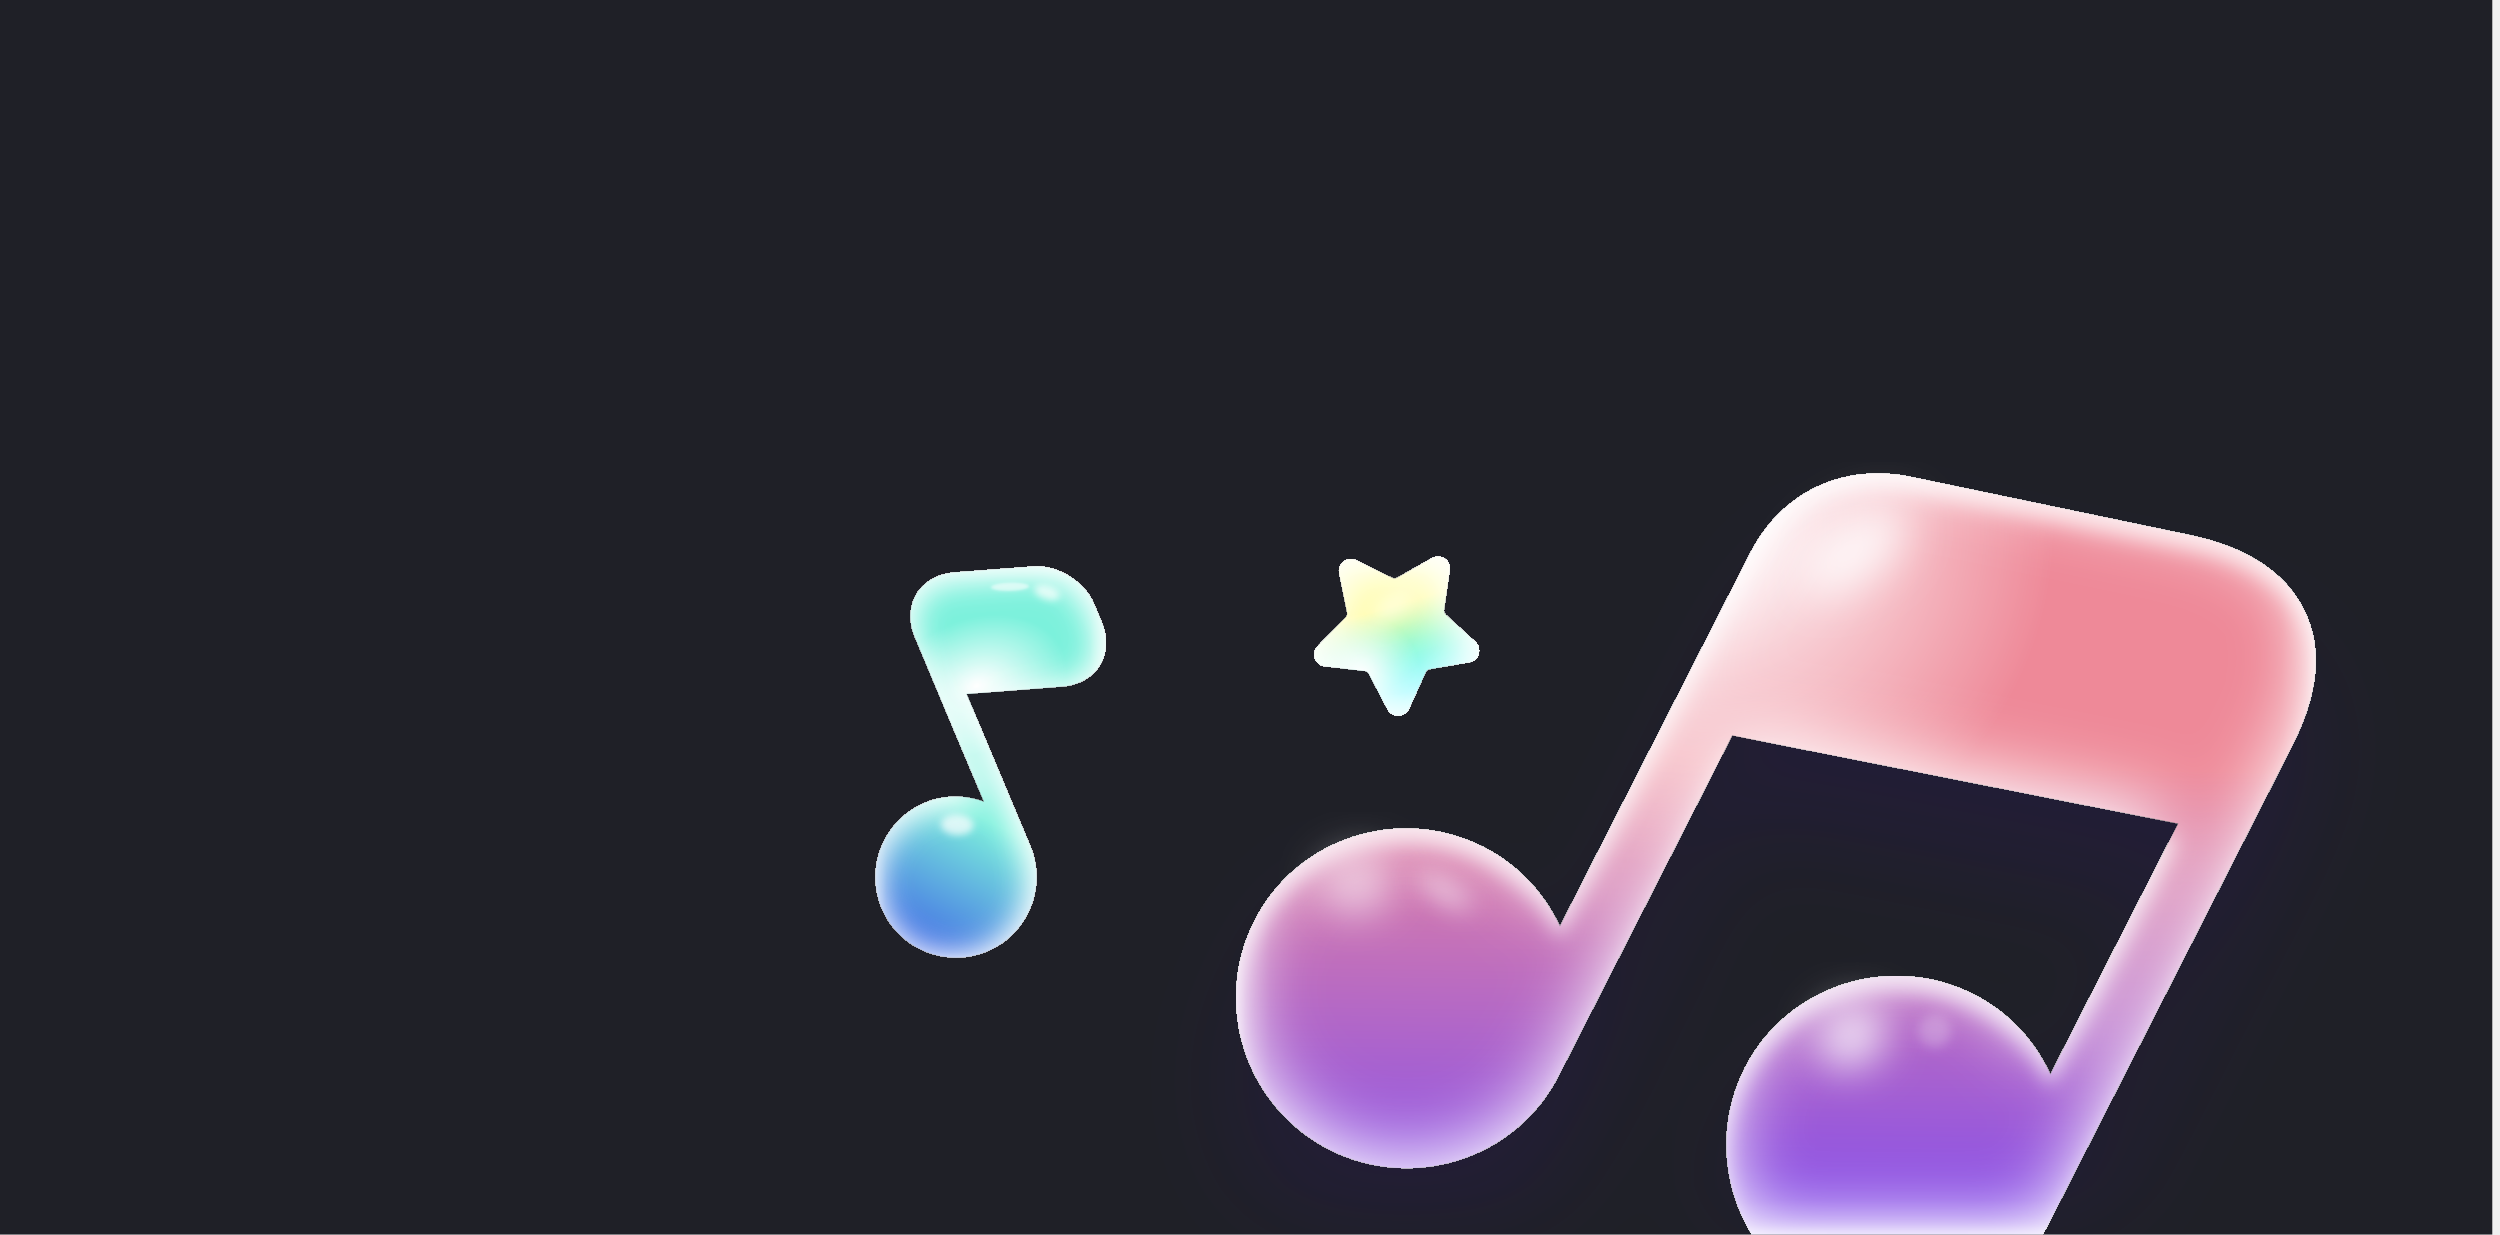
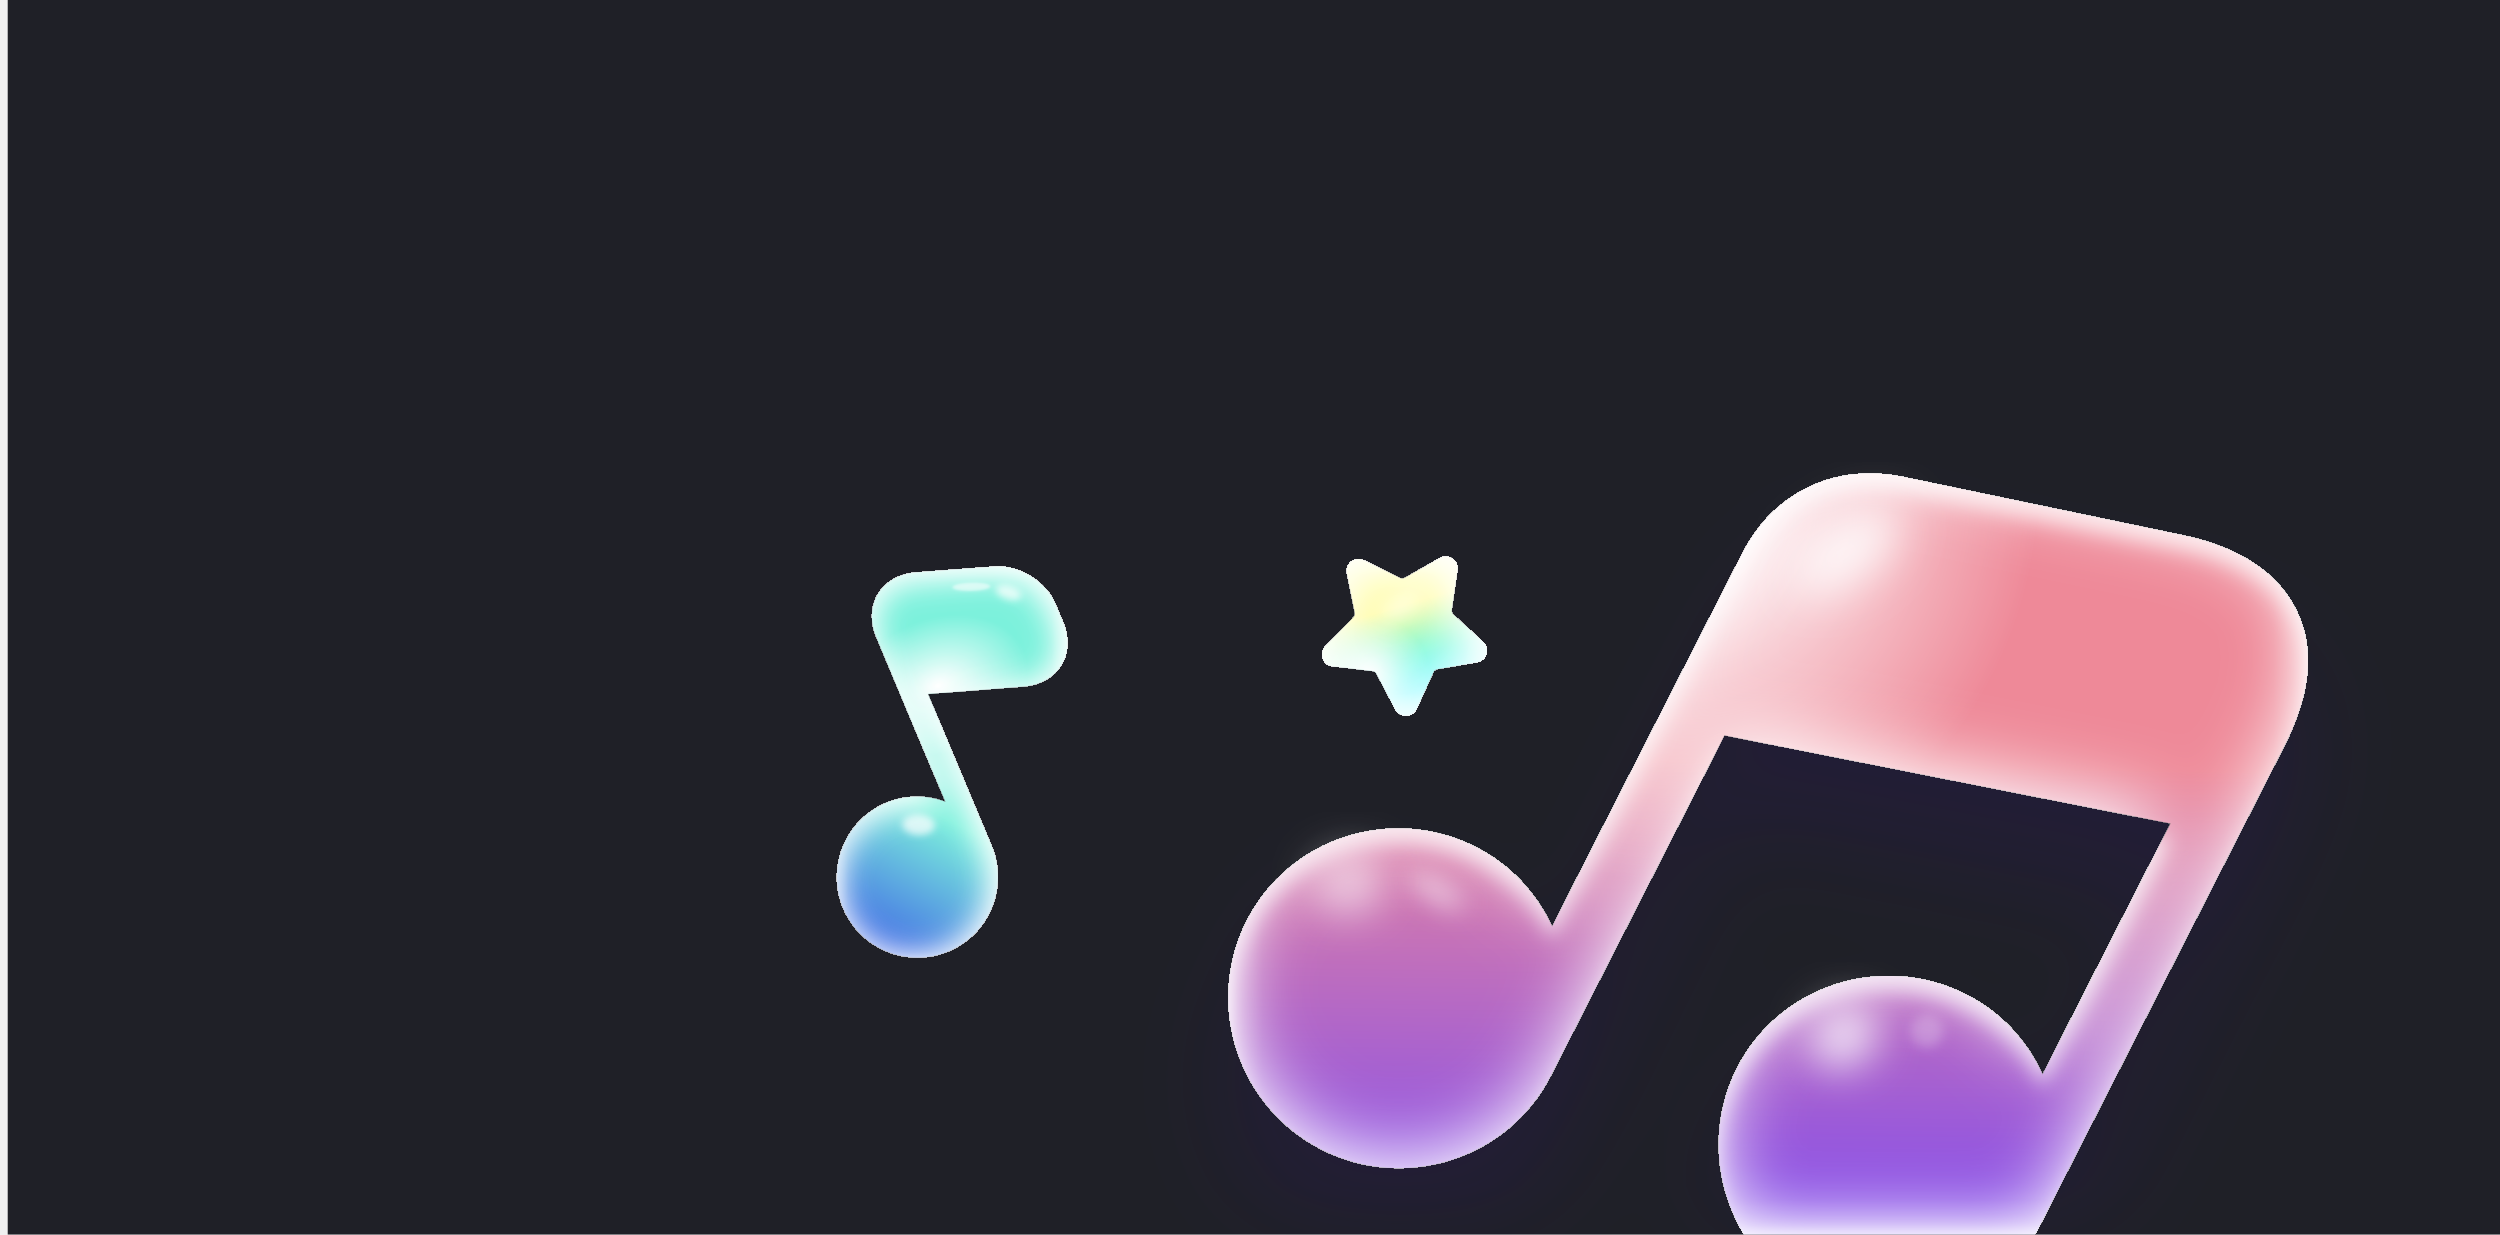
<svg xmlns="http://www.w3.org/2000/svg" width="162" height="80" viewBox="0 0 162 80" fill="none">
-   <g clip-path="url(#clip0_1946_7328)">
-     <rect width="161.5" height="80" fill="#1F2027" />
-     <g filter="url(#filter0_d_1946_7328)">
-       <g filter="url(#filter1_ii_1946_7328)">
-         <path d="M148.509 48.367L132.763 79.252C130.004 84.664 123.344 86.813 117.912 84.044C112.508 81.288 110.308 74.622 113.067 69.211C115.812 63.826 122.499 61.691 127.903 64.446C130.208 65.621 131.861 67.463 132.866 69.628L141.157 53.365L112.241 47.645L100.996 69.703C98.237 75.114 91.549 77.249 86.145 74.494C80.713 71.725 78.54 65.073 81.299 59.661C84.044 54.276 90.704 52.128 96.136 54.897C98.413 56.058 100.066 57.899 101.085 60.037L113.403 35.875C115.451 31.857 119.481 29.986 123.879 30.919L141.936 34.685C145.592 35.446 148.154 37.132 149.322 39.587C150.531 42.028 150.237 44.977 148.509 48.367Z" fill="url(#paint0_linear_1946_7328)" />
-         <path d="M148.509 48.367L132.763 79.252C130.004 84.664 123.344 86.813 117.912 84.044C112.508 81.288 110.308 74.622 113.067 69.211C115.812 63.826 122.499 61.691 127.903 64.446C130.208 65.621 131.861 67.463 132.866 69.628L141.157 53.365L112.241 47.645L100.996 69.703C98.237 75.114 91.549 77.249 86.145 74.494C80.713 71.725 78.54 65.073 81.299 59.661C84.044 54.276 90.704 52.128 96.136 54.897C98.413 56.058 100.066 57.899 101.085 60.037L113.403 35.875C115.451 31.857 119.481 29.986 123.879 30.919L141.936 34.685C145.592 35.446 148.154 37.132 149.322 39.587C150.531 42.028 150.237 44.977 148.509 48.367Z" fill="url(#paint1_radial_1946_7328)" />
+   <g clip-path="url(#clip0_1975_39509)">
+     <rect width="161.5" height="80" transform="translate(0.5)" fill="#1F2027" />
+     <g filter="url(#filter0_d_1975_39509)">
+       <g filter="url(#filter1_ii_1975_39509)">
+         <path d="M148.007 48.365L132.261 79.25C129.502 84.662 122.841 86.811 117.41 84.042C112.006 81.287 109.805 74.62 112.564 69.209C115.309 63.824 121.997 61.689 127.401 64.445C129.705 65.619 131.359 67.461 132.363 69.626L140.654 53.363L111.738 47.644L100.493 69.701C97.734 75.112 91.046 77.247 85.642 74.492C80.211 71.723 78.038 65.071 80.797 59.659C83.542 54.275 90.202 52.126 95.633 54.895C97.91 56.056 99.564 57.897 100.582 60.035L112.9 35.873C114.949 31.855 118.979 29.984 123.376 30.918L141.434 34.683C145.089 35.444 147.652 37.13 148.819 39.585C150.029 42.026 149.735 44.976 148.007 48.365Z" fill="url(#paint0_linear_1975_39509)" />
+         <path d="M148.007 48.365L132.261 79.25C129.502 84.662 122.841 86.811 117.41 84.042C112.006 81.287 109.805 74.62 112.564 69.209C115.309 63.824 121.997 61.689 127.401 64.445C129.705 65.619 131.359 67.461 132.363 69.626L140.654 53.363L111.738 47.644L100.493 69.701C97.734 75.112 91.046 77.247 85.642 74.492C80.211 71.723 78.038 65.071 80.797 59.659C83.542 54.275 90.202 52.126 95.633 54.895C97.91 56.056 99.564 57.897 100.582 60.035L112.9 35.873C114.949 31.855 118.979 29.984 123.376 30.918L141.434 34.683C145.089 35.444 147.652 37.13 148.819 39.585C150.029 42.026 149.735 44.976 148.007 48.365Z" fill="url(#paint1_radial_1975_39509)" />
      </g>
-       <g filter="url(#filter2_f_1946_7328)">
-         <ellipse cx="1.925" cy="4.068" rx="1.925" ry="4.068" transform="matrix(-0.580816 -0.814035 0.81577 -0.578376 117.962 39.6631)" fill="white" fill-opacity="0.88" />
+       <g filter="url(#filter2_f_1975_39509)">
+         <ellipse cx="1.925" cy="4.068" rx="1.925" ry="4.068" transform="matrix(-0.580816 -0.814035 0.81577 -0.578376 117.459 39.6621)" fill="white" fill-opacity="0.88" />
      </g>
-       <g filter="url(#filter3_f_1946_7328)">
-         <ellipse cx="1.058" cy="1.064" rx="1.058" ry="1.064" transform="matrix(-0.580816 -0.814035 0.81577 -0.578376 125.106 68.2979)" fill="white" fill-opacity="0.25" />
+       <g filter="url(#filter3_f_1975_39509)">
+         <ellipse cx="1.058" cy="1.064" rx="1.058" ry="1.064" transform="matrix(-0.580816 -0.814035 0.81577 -0.578376 124.604 68.2969)" fill="white" fill-opacity="0.25" />
      </g>
-       <g filter="url(#filter4_f_1946_7328)">
-         <ellipse cx="0.619" cy="2.125" rx="0.619" ry="2.125" transform="matrix(0.521653 -0.853158 0.85345 0.521176 91.4375 57.1064)" fill="white" fill-opacity="0.68" />
+       <g filter="url(#filter4_f_1975_39509)">
+         <ellipse cx="0.619" cy="2.125" rx="0.619" ry="2.125" transform="matrix(0.521653 -0.853158 0.85345 0.521176 90.9355 57.1055)" fill="white" fill-opacity="0.68" />
      </g>
-       <g filter="url(#filter5_f_1946_7328)">
-         <path d="M88.514 59.139C87.272 59.537 86 59.041 85.672 58.031C85.344 57.02 86.085 55.879 87.327 55.481C88.569 55.083 89.841 55.579 90.169 56.589C90.497 57.599 89.756 58.741 88.514 59.139Z" fill="white" fill-opacity="0.6" />
+       <g filter="url(#filter5_f_1975_39509)">
+         <path d="M88.012 59.138C86.77 59.536 85.498 59.04 85.17 58.03C84.842 57.02 85.583 55.878 86.825 55.48C88.067 55.081 89.339 55.578 89.667 56.588C89.995 57.598 89.254 58.74 88.012 59.138Z" fill="white" fill-opacity="0.6" />
      </g>
-       <g filter="url(#filter6_f_1946_7328)">
-         <path d="M118.751 65.677C119.758 64.85 121.122 64.845 121.8 65.665C122.477 66.485 122.21 67.82 121.204 68.646C120.198 69.473 118.833 69.479 118.155 68.659C117.478 67.839 117.745 66.504 118.751 65.677Z" fill="white" fill-opacity="0.8" />
+       <g filter="url(#filter6_f_1975_39509)">
+         <path d="M118.249 65.676C119.256 64.849 120.621 64.844 121.298 65.664C121.975 66.484 121.708 67.819 120.702 68.645C119.696 69.472 118.331 69.478 117.653 68.658C116.976 67.838 117.243 66.503 118.249 65.676Z" fill="white" fill-opacity="0.8" />
      </g>
    </g>
-     <g filter="url(#filter7_ii_1946_7328)">
-       <path d="M70.882 39.119L71.38 40.304C71.797 41.296 71.759 42.312 71.269 43.102C70.97 43.609 70.497 43.986 69.94 44.22C69.596 44.365 69.23 44.459 68.825 44.486L62.617 44.963L66.756 54.814C67.87 57.466 66.62 60.529 63.967 61.644C61.315 62.758 58.252 61.508 57.138 58.855C56.023 56.202 57.273 53.14 59.926 52.025C61.202 51.489 62.569 51.511 63.769 51.959L59.282 41.278C58.869 40.296 58.916 39.275 59.402 38.475C59.892 37.686 60.777 37.183 61.836 37.095L66.941 36.713C68.509 36.59 70.274 37.672 70.882 39.119Z" fill="url(#paint2_linear_1946_7328)" />
-       <path d="M70.882 39.119L71.38 40.304C71.797 41.296 71.759 42.312 71.269 43.102C70.97 43.609 70.497 43.986 69.94 44.22C69.596 44.365 69.23 44.459 68.825 44.486L62.617 44.963L66.756 54.814C67.87 57.466 66.62 60.529 63.967 61.644C61.315 62.758 58.252 61.508 57.138 58.855C56.023 56.202 57.273 53.14 59.926 52.025C61.202 51.489 62.569 51.511 63.769 51.959L59.282 41.278C58.869 40.296 58.916 39.275 59.402 38.475C59.892 37.686 60.777 37.183 61.836 37.095L66.941 36.713C68.509 36.59 70.274 37.672 70.882 39.119Z" fill="url(#paint3_radial_1946_7328)" />
-       <g filter="url(#filter8_f_1946_7328)">
-         <ellipse cx="62.026" cy="53.448" rx="1.059" ry="0.676" transform="rotate(-177.36 62.0256 53.4476)" fill="white" fill-opacity="0.7" />
+     <g filter="url(#filter7_ii_1975_39509)">
+       <path d="M68.382 39.119L68.88 40.304C69.297 41.296 69.259 42.312 68.769 43.102C68.47 43.609 67.997 43.986 67.44 44.22C67.096 44.365 66.73 44.459 66.325 44.486L60.117 44.963L64.256 54.814C65.37 57.466 64.12 60.529 61.467 61.644C58.815 62.758 55.752 61.508 54.638 58.855C53.523 56.202 54.773 53.14 57.426 52.025C58.702 51.489 60.069 51.511 61.269 51.959L56.782 41.278C56.369 40.296 56.416 39.275 56.902 38.475C57.392 37.686 58.277 37.183 59.336 37.095L64.441 36.713C66.009 36.59 67.774 37.672 68.382 39.119Z" fill="url(#paint2_linear_1975_39509)" />
+       <path d="M68.382 39.119L68.88 40.304C69.297 41.296 69.259 42.312 68.769 43.102C68.47 43.609 67.997 43.986 67.44 44.22C67.096 44.365 66.73 44.459 66.325 44.486L60.117 44.963L64.256 54.814C65.37 57.466 64.12 60.529 61.467 61.644C58.815 62.758 55.752 61.508 54.638 58.855C53.523 56.202 54.773 53.14 57.426 52.025C58.702 51.489 60.069 51.511 61.269 51.959L56.782 41.278C56.369 40.296 56.416 39.275 56.902 38.475C57.392 37.686 58.277 37.183 59.336 37.095L64.441 36.713C66.009 36.59 67.774 37.672 68.382 39.119Z" fill="url(#paint3_radial_1975_39509)" />
+       <g filter="url(#filter8_f_1975_39509)">
+         <ellipse cx="59.526" cy="53.448" rx="1.059" ry="0.676" transform="rotate(-177.36 59.5256 53.4476)" fill="white" fill-opacity="0.7" />
      </g>
-       <g filter="url(#filter9_f_1946_7328)">
-         <ellipse cx="67.859" cy="38.397" rx="0.857" ry="0.452" transform="rotate(-161.255 67.8585 38.3974)" fill="white" fill-opacity="0.7" />
+       <g filter="url(#filter9_f_1975_39509)">
+         <ellipse cx="65.359" cy="38.397" rx="0.857" ry="0.452" transform="rotate(-161.255 65.3585 38.3974)" fill="white" fill-opacity="0.7" />
      </g>
-       <g filter="url(#filter10_f_1946_7328)">
-         <path d="M64.221 38.058C64.217 37.909 64.763 37.774 65.441 37.755C66.119 37.737 66.672 37.843 66.676 37.992C66.68 38.141 66.134 38.277 65.456 38.295C64.778 38.313 64.225 38.208 64.221 38.058Z" fill="white" fill-opacity="0.6" />
+       <g filter="url(#filter10_f_1975_39509)">
+         <path d="M61.722 38.059C61.718 37.91 62.264 37.775 62.942 37.756C63.62 37.738 64.173 37.844 64.177 37.993C64.181 38.142 63.635 38.278 62.957 38.296C62.279 38.314 61.726 38.209 61.722 38.059Z" fill="white" fill-opacity="0.6" />
      </g>
    </g>
-     <g filter="url(#filter11_ii_1946_7328)">
-       <path d="M95.596 41.596C95.811 41.795 95.894 42.093 95.811 42.375C95.728 42.657 95.497 42.863 95.207 42.913L92.634 43.361C92.524 43.38 92.431 43.451 92.385 43.552L91.294 45.926C91.172 46.193 90.913 46.363 90.62 46.371C90.326 46.38 90.059 46.223 89.922 45.964L88.701 43.654C88.649 43.556 88.552 43.49 88.441 43.477L85.847 43.173C85.555 43.139 85.313 42.946 85.214 42.669C85.116 42.392 85.182 42.09 85.386 41.879L87.205 40.005C87.283 39.925 87.316 39.812 87.294 39.703L86.782 37.142C86.737 36.916 86.79 36.694 86.932 36.516C87.152 36.239 87.547 36.146 87.87 36.304L90.215 37.455C90.313 37.503 90.434 37.499 90.529 37.446L92.807 36.167C92.918 36.105 93.037 36.071 93.16 36.068C93.386 36.062 93.603 36.156 93.755 36.327C93.907 36.497 93.972 36.716 93.939 36.943L93.57 39.529C93.554 39.639 93.594 39.749 93.675 39.825L95.596 41.596Z" fill="url(#paint4_linear_1946_7328)" />
-       <path d="M95.596 41.596C95.811 41.795 95.894 42.093 95.811 42.375C95.728 42.657 95.497 42.863 95.207 42.913L92.634 43.361C92.524 43.38 92.431 43.451 92.385 43.552L91.294 45.926C91.172 46.193 90.913 46.363 90.62 46.371C90.326 46.38 90.059 46.223 89.922 45.964L88.701 43.654C88.649 43.556 88.552 43.49 88.441 43.477L85.847 43.173C85.555 43.139 85.313 42.946 85.214 42.669C85.116 42.392 85.182 42.09 85.386 41.879L87.205 40.005C87.283 39.925 87.316 39.812 87.294 39.703L86.782 37.142C86.737 36.916 86.79 36.694 86.932 36.516C87.152 36.239 87.547 36.146 87.87 36.304L90.215 37.455C90.313 37.503 90.434 37.499 90.529 37.446L92.807 36.167C92.918 36.105 93.037 36.071 93.16 36.068C93.386 36.062 93.603 36.156 93.755 36.327C93.907 36.497 93.972 36.716 93.939 36.943L93.57 39.529C93.554 39.639 93.594 39.749 93.675 39.825L95.596 41.596Z" fill="url(#paint5_radial_1946_7328)" />
+     <g filter="url(#filter11_ii_1975_39509)">
+       <path d="M96.096 41.596C96.311 41.795 96.394 42.093 96.311 42.375C96.228 42.657 95.997 42.863 95.707 42.913L93.134 43.361C93.024 43.38 92.931 43.451 92.885 43.552L91.794 45.926C91.672 46.193 91.413 46.363 91.12 46.371C90.826 46.38 90.559 46.223 90.422 45.964L89.201 43.654C89.149 43.556 89.052 43.49 88.941 43.477L86.347 43.173C86.055 43.139 85.813 42.946 85.714 42.669C85.616 42.392 85.682 42.09 85.886 41.879L87.705 40.005C87.783 39.925 87.816 39.812 87.794 39.703L87.282 37.142C87.237 36.916 87.29 36.694 87.432 36.516C87.652 36.239 88.047 36.146 88.37 36.304L90.715 37.455C90.813 37.503 90.934 37.499 91.029 37.446L93.307 36.167C93.418 36.105 93.537 36.071 93.66 36.068C93.886 36.062 94.103 36.156 94.255 36.327C94.407 36.497 94.472 36.716 94.439 36.943L94.07 39.529C94.054 39.639 94.094 39.749 94.175 39.825L96.096 41.596Z" fill="url(#paint4_linear_1975_39509)" />
+       <path d="M96.096 41.596C96.311 41.795 96.394 42.093 96.311 42.375C96.228 42.657 95.997 42.863 95.707 42.913L93.134 43.361C93.024 43.38 92.931 43.451 92.885 43.552L91.794 45.926C91.672 46.193 91.413 46.363 91.12 46.371C90.826 46.38 90.559 46.223 90.422 45.964L89.201 43.654C89.149 43.556 89.052 43.49 88.941 43.477L86.347 43.173C86.055 43.139 85.813 42.946 85.714 42.669C85.616 42.392 85.682 42.09 85.886 41.879L87.705 40.005C87.783 39.925 87.816 39.812 87.794 39.703L87.282 37.142C87.237 36.916 87.29 36.694 87.432 36.516C87.652 36.239 88.047 36.146 88.37 36.304L90.715 37.455C90.813 37.503 90.934 37.499 91.029 37.446L93.307 36.167C93.418 36.105 93.537 36.071 93.66 36.068C93.886 36.062 94.103 36.156 94.255 36.327C94.407 36.497 94.472 36.716 94.439 36.943L94.07 39.529C94.054 39.639 94.094 39.749 94.175 39.825L96.096 41.596Z" fill="url(#paint5_radial_1975_39509)" />
    </g>
-     <g filter="url(#filter12_f_1946_7328)">
-       <ellipse cx="0.462" cy="1.578" rx="0.462" ry="1.578" transform="matrix(-0.506129 -0.862458 -0.862458 0.506129 91.8564 38.8906)" fill="white" />
+     <g filter="url(#filter12_f_1975_39509)">
+       <ellipse cx="0.462" cy="1.578" rx="0.462" ry="1.578" transform="matrix(-0.506129 -0.862458 -0.862458 0.506129 92.3564 38.8906)" fill="white" />
    </g>
  </g>
  <defs>
-     <filter id="filter0_d_1946_7328" x="73.454" y="29.373" width="83.251" height="67.867" filterUnits="userSpaceOnUse" color-interpolation-filters="sRGB">
+     <filter id="filter0_d_1975_39509" x="72.951" y="29.371" width="83.252" height="67.867" filterUnits="userSpaceOnUse" color-interpolation-filters="sRGB">
      <feFlood flood-opacity="0" result="BackgroundImageFix" />
      <feColorMatrix in="SourceAlpha" type="matrix" values="0 0 0 0 0 0 0 0 0 0 0 0 0 0 0 0 0 0 127 0" result="hardAlpha" />
      <feOffset dy="5.338" />
      <feGaussianBlur stdDeviation="3.324" />
      <feComposite in2="hardAlpha" operator="out" />
      <feColorMatrix type="matrix" values="0 0 0 0 0.248 0 0 0 0 0.001 0 0 0 0 0.78 0 0 0 0.09 0" />
-       <feBlend mode="multiply" in2="BackgroundImageFix" result="effect1_dropShadow_1946_7328" />
-       <feBlend mode="normal" in="SourceGraphic" in2="effect1_dropShadow_1946_7328" result="shape" />
+       <feBlend mode="multiply" in2="BackgroundImageFix" result="effect1_dropShadow_1975_39509" />
+       <feBlend mode="normal" in="SourceGraphic" in2="effect1_dropShadow_1975_39509" result="shape" />
    </filter>
-     <filter id="filter1_ii_1946_7328" x="80.103" y="30.041" width="69.953" height="56.177" filterUnits="userSpaceOnUse" color-interpolation-filters="sRGB">
+     <filter id="filter1_ii_1975_39509" x="79.6" y="30.039" width="69.954" height="56.177" filterUnits="userSpaceOnUse" color-interpolation-filters="sRGB">
      <feFlood flood-opacity="0" result="BackgroundImageFix" />
      <feBlend mode="normal" in="SourceGraphic" in2="BackgroundImageFix" result="shape" />
      <feColorMatrix in="SourceAlpha" type="matrix" values="0 0 0 0 0 0 0 0 0 0 0 0 0 0 0 0 0 0 127 0" result="hardAlpha" />
      <feOffset dy="0.964" />
      <feGaussianBlur stdDeviation="0.643" />
      <feComposite in2="hardAlpha" operator="arithmetic" k2="-1" k3="1" />
      <feColorMatrix type="matrix" values="0 0 0 0 1 0 0 0 0 1 0 0 0 0 1 0 0 0 0.69 0" />
-       <feBlend mode="normal" in2="shape" result="effect1_innerShadow_1946_7328" />
+       <feBlend mode="normal" in2="shape" result="effect1_innerShadow_1975_39509" />
      <feColorMatrix in="SourceAlpha" type="matrix" values="0 0 0 0 0 0 0 0 0 0 0 0 0 0 0 0 0 0 127 0" result="hardAlpha" />
      <feOffset dy="-0.643" />
      <feGaussianBlur stdDeviation="2.379" />
      <feComposite in2="hardAlpha" operator="arithmetic" k2="-1" k3="1" />
      <feColorMatrix type="matrix" values="0 0 0 0 1 0 0 0 0 1 0 0 0 0 1 0 0 0 1 0" />
-       <feBlend mode="normal" in2="effect1_innerShadow_1946_7328" result="effect2_innerShadow_1946_7328" />
+       <feBlend mode="normal" in2="effect1_innerShadow_1975_39509" result="effect2_innerShadow_1975_39509" />
    </filter>
-     <filter id="filter2_f_1946_7328" x="113.693" y="29.949" width="12.938" height="11.587" filterUnits="userSpaceOnUse" color-interpolation-filters="sRGB">
+     <filter id="filter2_f_1975_39509" x="113.191" y="29.948" width="12.938" height="11.587" filterUnits="userSpaceOnUse" color-interpolation-filters="sRGB">
      <feFlood flood-opacity="0" result="BackgroundImageFix" />
      <feBlend mode="normal" in="SourceGraphic" in2="BackgroundImageFix" result="shape" />
-       <feGaussianBlur stdDeviation="1.483" result="effect1_foregroundBlur_1946_7328" />
+       <feGaussianBlur stdDeviation="1.483" result="effect1_foregroundBlur_1975_39509" />
    </filter>
-     <filter id="filter3_f_1946_7328" x="123.567" y="65.033" width="3.587" height="3.577" filterUnits="userSpaceOnUse" color-interpolation-filters="sRGB">
+     <filter id="filter3_f_1975_39509" x="123.065" y="65.032" width="3.588" height="3.577" filterUnits="userSpaceOnUse" color-interpolation-filters="sRGB">
      <feFlood flood-opacity="0" result="BackgroundImageFix" />
      <feBlend mode="normal" in="SourceGraphic" in2="BackgroundImageFix" result="shape" />
-       <feGaussianBlur stdDeviation="0.365" result="effect1_foregroundBlur_1946_7328" />
+       <feGaussianBlur stdDeviation="0.365" result="effect1_foregroundBlur_1975_39509" />
    </filter>
-     <filter id="filter4_f_1946_7328" x="89.998" y="54.724" width="7.153" height="5.923" filterUnits="userSpaceOnUse" color-interpolation-filters="sRGB">
+     <filter id="filter4_f_1975_39509" x="89.496" y="54.723" width="7.153" height="5.923" filterUnits="userSpaceOnUse" color-interpolation-filters="sRGB">
      <feFlood flood-opacity="0" result="BackgroundImageFix" />
      <feBlend mode="normal" in="SourceGraphic" in2="BackgroundImageFix" result="shape" />
-       <feGaussianBlur stdDeviation="0.867" result="effect1_foregroundBlur_1946_7328" />
+       <feGaussianBlur stdDeviation="0.867" result="effect1_foregroundBlur_1975_39509" />
    </filter>
-     <filter id="filter5_f_1946_7328" x="82.93" y="52.678" width="9.982" height="9.262" filterUnits="userSpaceOnUse" color-interpolation-filters="sRGB">
+     <filter id="filter5_f_1975_39509" x="82.427" y="52.678" width="9.982" height="9.262" filterUnits="userSpaceOnUse" color-interpolation-filters="sRGB">
      <feFlood flood-opacity="0" result="BackgroundImageFix" />
      <feBlend mode="normal" in="SourceGraphic" in2="BackgroundImageFix" result="shape" />
-       <feGaussianBlur stdDeviation="1.332" result="effect1_foregroundBlur_1946_7328" />
+       <feGaussianBlur stdDeviation="1.332" result="effect1_foregroundBlur_1975_39509" />
    </filter>
-     <filter id="filter6_f_1946_7328" x="115.117" y="62.389" width="9.722" height="9.545" filterUnits="userSpaceOnUse" color-interpolation-filters="sRGB">
+     <filter id="filter6_f_1975_39509" x="114.615" y="62.389" width="9.722" height="9.545" filterUnits="userSpaceOnUse" color-interpolation-filters="sRGB">
      <feFlood flood-opacity="0" result="BackgroundImageFix" />
      <feBlend mode="normal" in="SourceGraphic" in2="BackgroundImageFix" result="shape" />
-       <feGaussianBlur stdDeviation="1.332" result="effect1_foregroundBlur_1946_7328" />
+       <feGaussianBlur stdDeviation="1.332" result="effect1_foregroundBlur_1975_39509" />
    </filter>
-     <filter id="filter7_ii_1946_7328" x="56.435" y="36.704" width="15.232" height="25.985" filterUnits="userSpaceOnUse" color-interpolation-filters="sRGB">
+     <filter id="filter7_ii_1975_39509" x="53.935" y="36.704" width="15.232" height="25.985" filterUnits="userSpaceOnUse" color-interpolation-filters="sRGB">
      <feFlood flood-opacity="0" result="BackgroundImageFix" />
      <feBlend mode="normal" in="SourceGraphic" in2="BackgroundImageFix" result="shape" />
      <feColorMatrix in="SourceAlpha" type="matrix" values="0 0 0 0 0 0 0 0 0 0 0 0 0 0 0 0 0 0 127 0" result="hardAlpha" />
      <feOffset dx="-0.294" />
      <feGaussianBlur stdDeviation="1.127" />
      <feComposite in2="hardAlpha" operator="arithmetic" k2="-1" k3="1" />
      <feColorMatrix type="matrix" values="0 0 0 0 1 0 0 0 0 1 0 0 0 0 1 0 0 0 1 0" />
-       <feBlend mode="normal" in2="shape" result="effect1_innerShadow_1946_7328" />
+       <feBlend mode="normal" in2="shape" result="effect1_innerShadow_1975_39509" />
      <feColorMatrix in="SourceAlpha" type="matrix" values="0 0 0 0 0 0 0 0 0 0 0 0 0 0 0 0 0 0 127 0" result="hardAlpha" />
      <feOffset dy="0.638" />
      <feGaussianBlur stdDeviation="1.084" />
      <feComposite in2="hardAlpha" operator="arithmetic" k2="-1" k3="1" />
      <feColorMatrix type="matrix" values="0 0 0 0 1 0 0 0 0 1 0 0 0 0 1 0 0 0 0.65 0" />
-       <feBlend mode="normal" in2="effect1_innerShadow_1946_7328" result="effect2_innerShadow_1946_7328" />
+       <feBlend mode="normal" in2="effect1_innerShadow_1975_39509" result="effect2_innerShadow_1975_39509" />
    </filter>
-     <filter id="filter8_f_1946_7328" x="60.503" y="52.306" width="3.045" height="2.282" filterUnits="userSpaceOnUse" color-interpolation-filters="sRGB">
+     <filter id="filter8_f_1975_39509" x="58.003" y="52.306" width="3.045" height="2.282" filterUnits="userSpaceOnUse" color-interpolation-filters="sRGB">
      <feFlood flood-opacity="0" result="BackgroundImageFix" />
      <feBlend mode="normal" in="SourceGraphic" in2="BackgroundImageFix" result="shape" />
-       <feGaussianBlur stdDeviation="0.232" result="effect1_foregroundBlur_1946_7328" />
+       <feGaussianBlur stdDeviation="0.232" result="effect1_foregroundBlur_1975_39509" />
    </filter>
-     <filter id="filter9_f_1946_7328" x="66.569" y="37.425" width="2.578" height="1.946" filterUnits="userSpaceOnUse" color-interpolation-filters="sRGB">
+     <filter id="filter9_f_1975_39509" x="64.069" y="37.425" width="2.578" height="1.946" filterUnits="userSpaceOnUse" color-interpolation-filters="sRGB">
      <feFlood flood-opacity="0" result="BackgroundImageFix" />
      <feBlend mode="normal" in="SourceGraphic" in2="BackgroundImageFix" result="shape" />
-       <feGaussianBlur stdDeviation="0.232" result="effect1_foregroundBlur_1946_7328" />
+       <feGaussianBlur stdDeviation="0.232" result="effect1_foregroundBlur_1975_39509" />
    </filter>
-     <filter id="filter10_f_1946_7328" x="63.989" y="37.521" width="2.92" height="1.008" filterUnits="userSpaceOnUse" color-interpolation-filters="sRGB">
+     <filter id="filter10_f_1975_39509" x="61.49" y="37.522" width="2.92" height="1.008" filterUnits="userSpaceOnUse" color-interpolation-filters="sRGB">
      <feFlood flood-opacity="0" result="BackgroundImageFix" />
      <feBlend mode="normal" in="SourceGraphic" in2="BackgroundImageFix" result="shape" />
-       <feGaussianBlur stdDeviation="0.116" result="effect1_foregroundBlur_1946_7328" />
+       <feGaussianBlur stdDeviation="0.116" result="effect1_foregroundBlur_1975_39509" />
    </filter>
-     <filter id="filter11_ii_1946_7328" x="84.763" y="35.796" width="11.08" height="10.576" filterUnits="userSpaceOnUse" color-interpolation-filters="sRGB">
+     <filter id="filter11_ii_1975_39509" x="85.263" y="35.796" width="11.08" height="10.576" filterUnits="userSpaceOnUse" color-interpolation-filters="sRGB">
      <feFlood flood-opacity="0" result="BackgroundImageFix" />
      <feBlend mode="normal" in="SourceGraphic" in2="BackgroundImageFix" result="shape" />
      <feColorMatrix in="SourceAlpha" type="matrix" values="0 0 0 0 0 0 0 0 0 0 0 0 0 0 0 0 0 0 127 0" result="hardAlpha" />
      <feOffset dy="-0.271" />
      <feGaussianBlur stdDeviation="1.763" />
      <feComposite in2="hardAlpha" operator="arithmetic" k2="-1" k3="1" />
      <feColorMatrix type="matrix" values="0 0 0 0 1 0 0 0 0 1 0 0 0 0 1 0 0 0 0.7 0" />
-       <feBlend mode="normal" in2="shape" result="effect1_innerShadow_1946_7328" />
+       <feBlend mode="normal" in2="shape" result="effect1_innerShadow_1975_39509" />
      <feColorMatrix in="SourceAlpha" type="matrix" values="0 0 0 0 0 0 0 0 0 0 0 0 0 0 0 0 0 0 127 0" result="hardAlpha" />
      <feOffset dx="-0.407" />
      <feGaussianBlur stdDeviation="1.56" />
      <feComposite in2="hardAlpha" operator="arithmetic" k2="-1" k3="1" />
      <feColorMatrix type="matrix" values="0 0 0 0 1 0 0 0 0 1 0 0 0 0 1 0 0 0 1 0" />
-       <feBlend mode="normal" in2="effect1_innerShadow_1946_7328" result="effect2_innerShadow_1946_7328" />
+       <feBlend mode="normal" in2="effect1_innerShadow_1975_39509" result="effect2_innerShadow_1975_39509" />
    </filter>
-     <filter id="filter12_f_1946_7328" x="87.525" y="37.042" width="5.475" height="4.498" filterUnits="userSpaceOnUse" color-interpolation-filters="sRGB">
+     <filter id="filter12_f_1975_39509" x="88.025" y="37.042" width="5.475" height="4.498" filterUnits="userSpaceOnUse" color-interpolation-filters="sRGB">
      <feFlood flood-opacity="0" result="BackgroundImageFix" />
      <feBlend mode="normal" in="SourceGraphic" in2="BackgroundImageFix" result="shape" />
-       <feGaussianBlur stdDeviation="0.678" result="effect1_foregroundBlur_1946_7328" />
+       <feGaussianBlur stdDeviation="0.678" result="effect1_foregroundBlur_1975_39509" />
    </filter>
-     <linearGradient id="paint0_linear_1946_7328" x1="126.017" y1="49.603" x2="125.306" y2="91.249" gradientUnits="userSpaceOnUse">
+     <linearGradient id="paint0_linear_1975_39509" x1="125.514" y1="49.601" x2="124.804" y2="91.247" gradientUnits="userSpaceOnUse">
      <stop stop-color="#EE8998" />
      <stop offset="0.894" stop-color="#6B3FFF" />
      <stop offset="1" stop-color="#BEA0FF" />
    </linearGradient>
-     <radialGradient id="paint1_radial_1946_7328" cx="0" cy="0" r="1" gradientUnits="userSpaceOnUse" gradientTransform="translate(110.897 33.8068) rotate(78.4114) scale(49.0726 48.0481)">
+     <radialGradient id="paint1_radial_1975_39509" cx="0" cy="0" r="1" gradientTransform="matrix(9.85784 48.0723 -45.9751 14.9847 110.395 33.8048)" gradientUnits="userSpaceOnUse">
      <stop stop-color="white" />
      <stop offset="0.465" stop-color="white" stop-opacity="0" />
    </radialGradient>
-     <linearGradient id="paint2_linear_1946_7328" x1="61.011" y1="63.01" x2="72.847" y2="40.945" gradientUnits="userSpaceOnUse">
+     <linearGradient id="paint2_linear_1975_39509" x1="58.511" y1="63.01" x2="70.347" y2="40.945" gradientUnits="userSpaceOnUse">
      <stop stop-color="#3E64E5" />
      <stop offset="0.404" stop-color="#7CF1DC" />
    </linearGradient>
-     <radialGradient id="paint3_radial_1946_7328" cx="0" cy="0" r="1" gradientUnits="userSpaceOnUse" gradientTransform="translate(63.2859 44.4391) rotate(68.9271) scale(9.03546 12.5114)">
+     <radialGradient id="paint3_radial_1975_39509" cx="0" cy="0" r="1" gradientUnits="userSpaceOnUse" gradientTransform="translate(60.7859 44.4391) rotate(68.9271) scale(9.03546 12.5114)">
      <stop stop-color="white" />
      <stop offset="0.481" stop-color="white" stop-opacity="0" />
    </radialGradient>
-     <linearGradient id="paint4_linear_1946_7328" x1="90.295" y1="35.999" x2="92.804" y2="44.361" gradientUnits="userSpaceOnUse">
+     <linearGradient id="paint4_linear_1975_39509" x1="90.795" y1="35.999" x2="93.304" y2="44.361" gradientUnits="userSpaceOnUse">
      <stop offset="0.359" stop-color="#FFFD9F" />
      <stop offset="1" stop-color="#0FF7FF" />
    </linearGradient>
-     <radialGradient id="paint5_radial_1946_7328" cx="0" cy="0" r="1" gradientUnits="userSpaceOnUse" gradientTransform="translate(88.1719 43.7002) rotate(-47.1203) scale(8.36143 8.37574)">
+     <radialGradient id="paint5_radial_1975_39509" cx="0" cy="0" r="1" gradientTransform="matrix(5.68963 -6.12712 -6.38142 -5.43681 88.6719 43.7002)" gradientUnits="userSpaceOnUse">
      <stop stop-color="white" />
      <stop offset="0.465" stop-color="white" stop-opacity="0" />
    </radialGradient>
-     <clipPath id="clip0_1946_7328">
-       <rect width="161.5" height="80" fill="white" />
+     <clipPath id="clip0_1975_39509">
+       <rect width="161.5" height="80" fill="white" transform="translate(0.5)" />
    </clipPath>
  </defs>
</svg>
